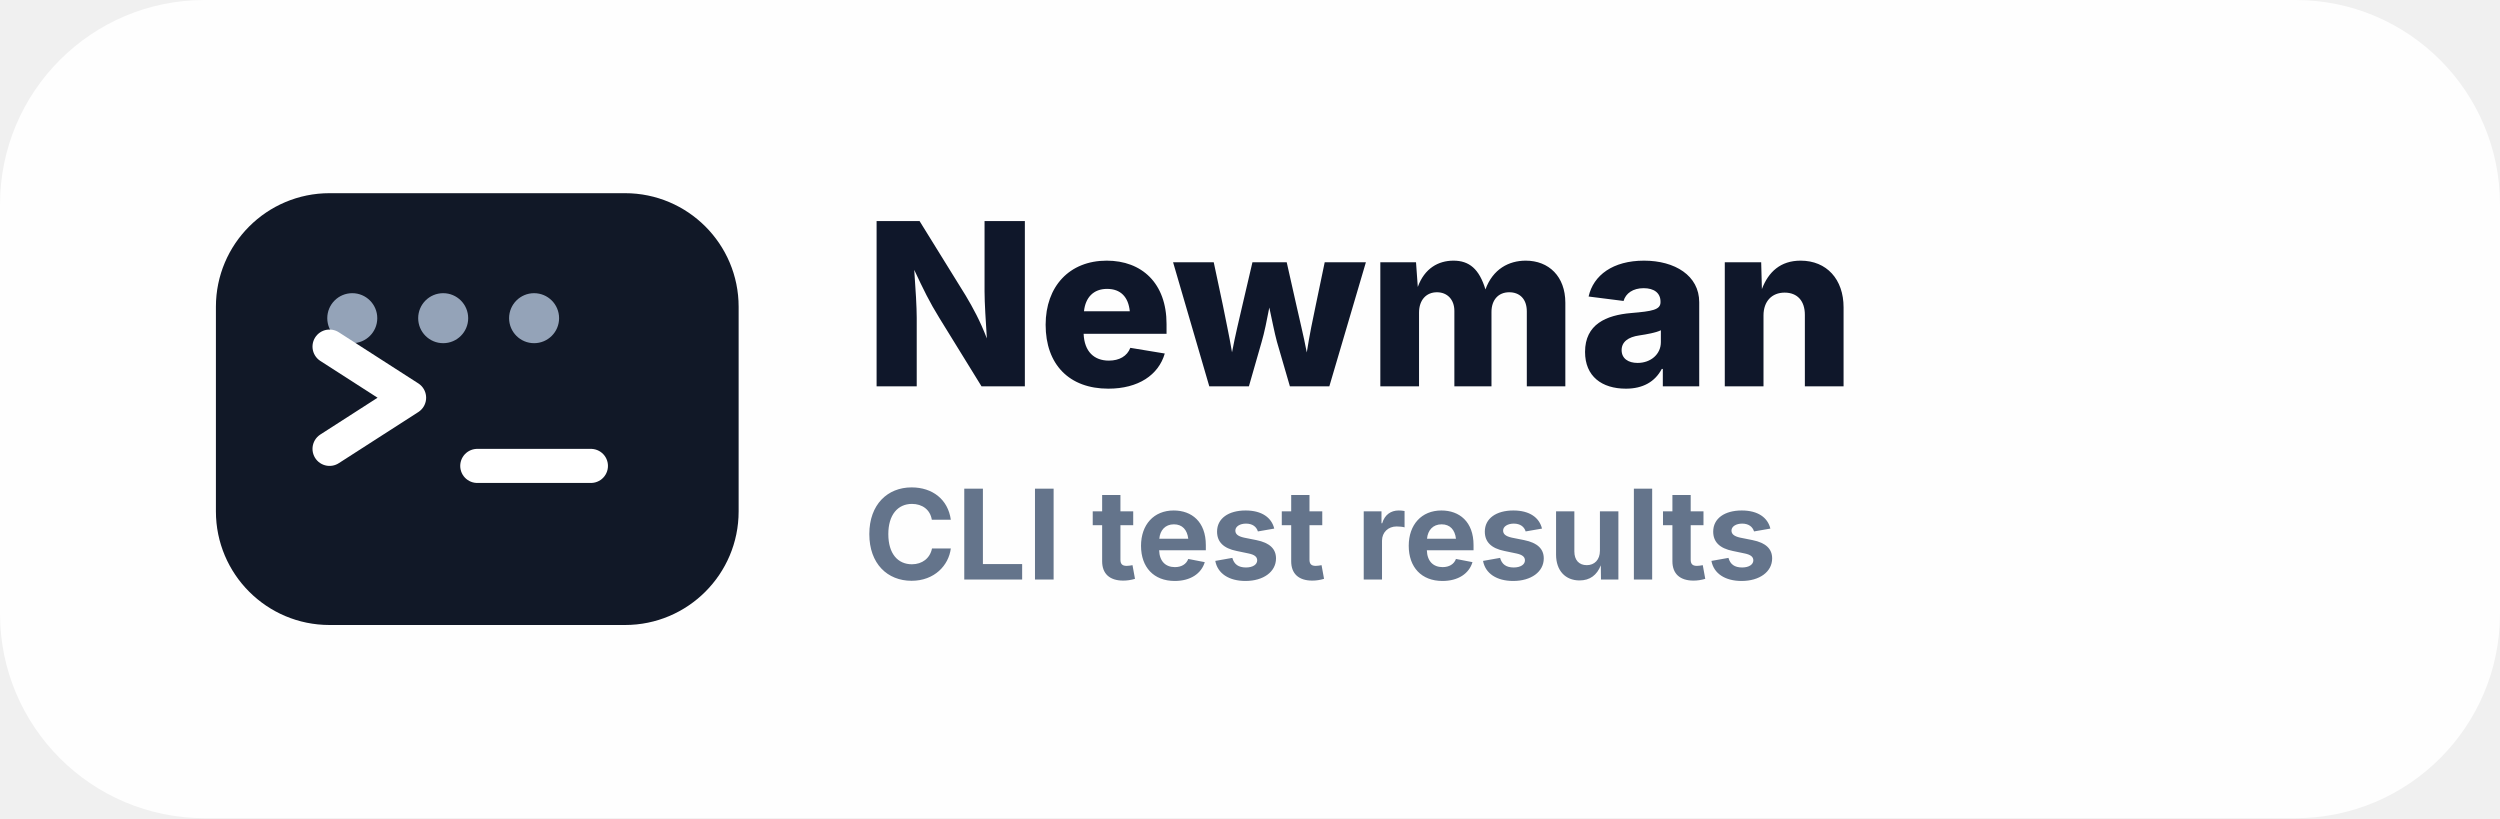
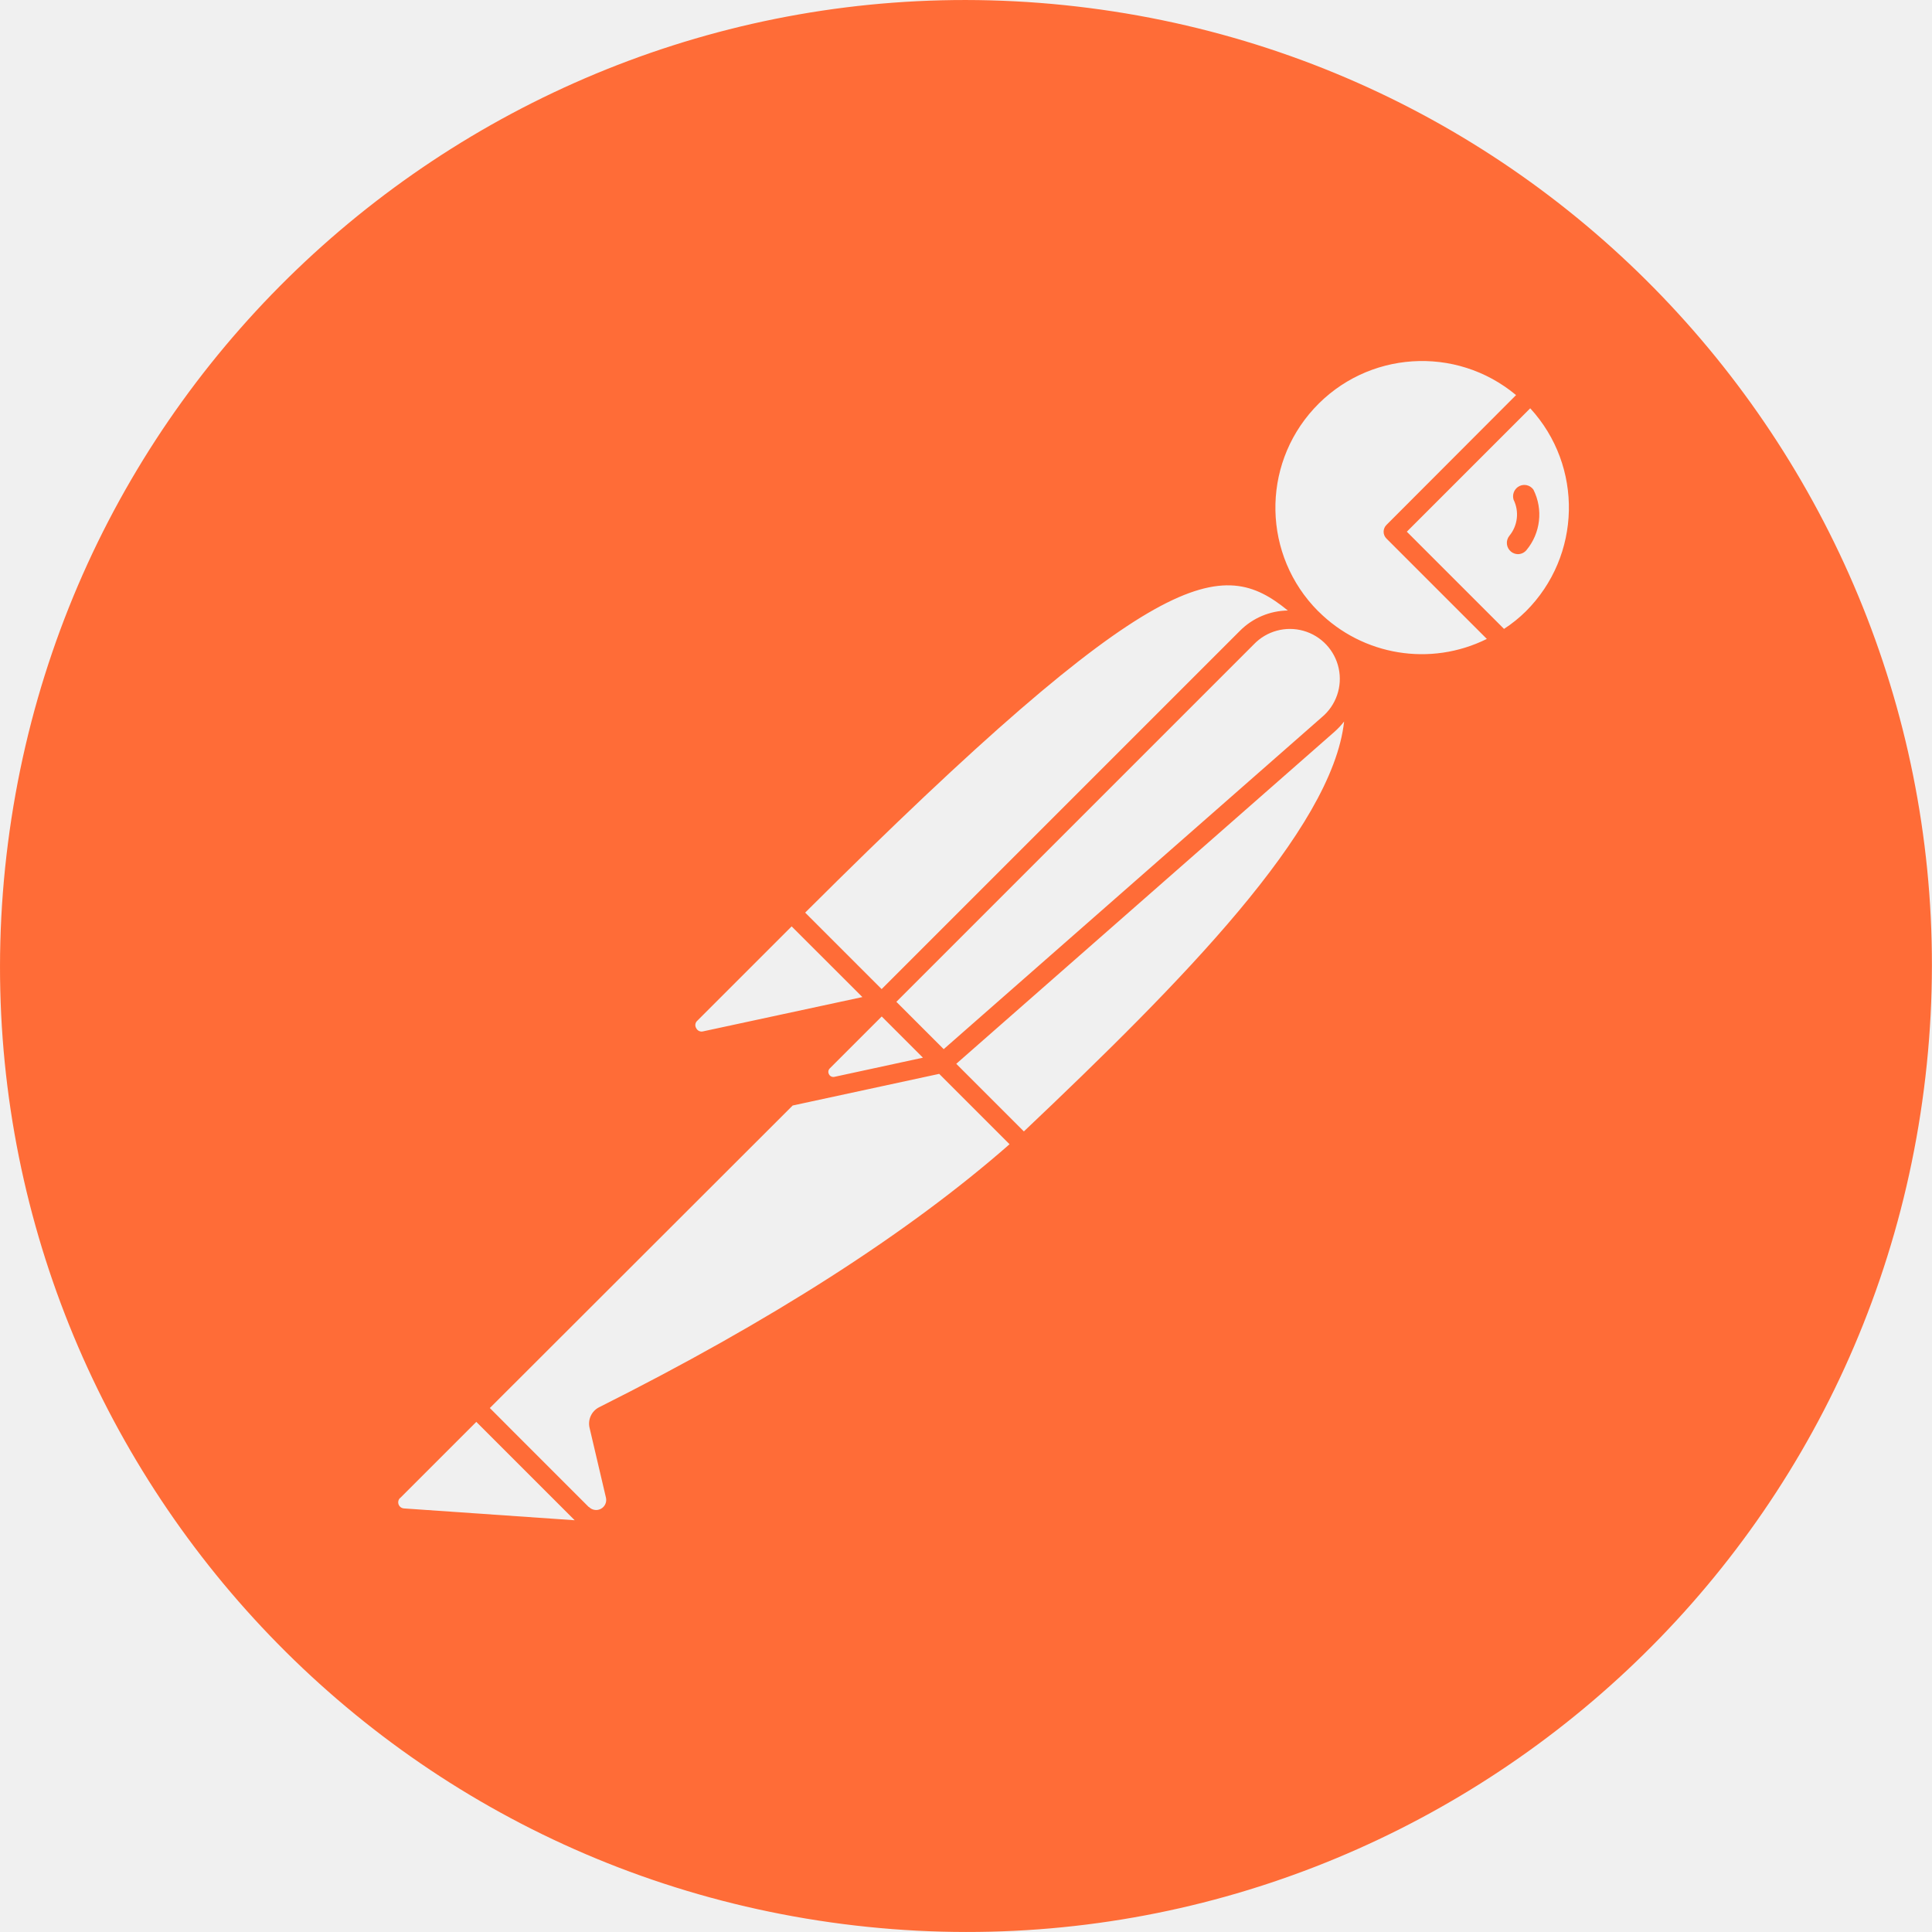
- <svg xmlns="http://www.w3.org/2000/svg" width="220" height="72" viewBox="0 0 220 72" role="img" aria-label="Newman">
-   <rect width="220" height="72" rx="18" fill="#ffffff" fill-opacity="0.92" />
-   <rect x="19" y="17" width="46" height="38" rx="10" fill="#111827" />
-   <circle cx="31" cy="28" r="2.2" fill="#94a3b8" />
-   <circle cx="39" cy="28" r="2.2" fill="#94a3b8" />
-   <circle cx="47" cy="28" r="2.2" fill="#94a3b8" />
-   <path d="M29 39.5 36 35l-7-4.5" fill="none" stroke="#ffffff" stroke-width="3" stroke-linecap="round" stroke-linejoin="round" />
-   <path d="M42 41h10" stroke="#ffffff" stroke-width="3" stroke-linecap="round" />
-   <text x="76" y="34" font-family="Inter, Arial, Helvetica, sans-serif" font-size="20" font-weight="800" fill="#0f172a">Newman</text>
-   <text x="76" y="51" font-family="Inter, Arial, Helvetica, sans-serif" font-size="11" font-weight="700" fill="#64748b">CLI test results</text>
+ <svg xmlns="http://www.w3.org/2000/svg" role="img" viewBox="0 0 24 24" aria-label="Postman logo">
+   <path fill="#FF6C37" d="M13.527.099C6.955-.744.942 3.9.099 10.473c-.843 6.572 3.8 12.584 10.373 13.428 6.573.843 12.587-3.801 13.428-10.374C24.744 6.955 20.101.943 13.527.099zm2.471 7.485a.855.855 0 0 0-.593.25l-4.453 4.453-.307-.307-.643-.643c4.389-4.376 5.18-4.418 5.996-3.753zm-4.863 4.861l4.44-4.44a.62.62 0 1 1 .847.903l-4.699 4.125-.588-.588zm.33.694-1.1.238a.06.06 0 0 1-.067-.032.06.06 0 0 1 .01-.073l.645-.645.512.512zm-2.803-.459 1.172-1.172.879.878-1.979.426a.074.074 0 0 1-.085-.039.072.072 0 0 1 .013-.093zm-3.646 6.058a.076.076 0 0 1-.069-.083.077.077 0 0 1 .022-.046h.002l.946-.946 1.222 1.222-2.123-.147zm2.425-1.256a.228.228 0 0 0-.117.256l.203.865a.125.125 0 0 1-.211.117h-.003l-.934-.934-.294-.295 3.762-3.758 1.82-.393.874.874c-1.255 1.102-2.971 2.201-5.1 3.268zm5.279-3.428h-.002l-.839-.839 4.699-4.125a.952.952 0 0 0 .119-.127c-.148 1.345-2.029 3.245-3.977 5.091zm3.657-6.46-.003-.002a1.822 1.822 0 0 1 2.459-2.684l-1.61 1.613a.119.119 0 0 0 0 .169l1.247 1.247a1.817 1.817 0 0 1-2.093-.343zm2.578 0a1.714 1.714 0 0 1-.271.218h-.001l-1.207-1.207 1.533-1.533c.661.72.637 1.832-.054 2.522zM18.855 6.05a.143.143 0 0 0-.053.157.416.416 0 0 1-.053.45.14.14 0 0 0 .023.197.141.141 0 0 0 .084.03.14.14 0 0 0 .106-.05.691.691 0 0 0 .087-.751.138.138 0 0 0-.194-.033z" />
</svg>
